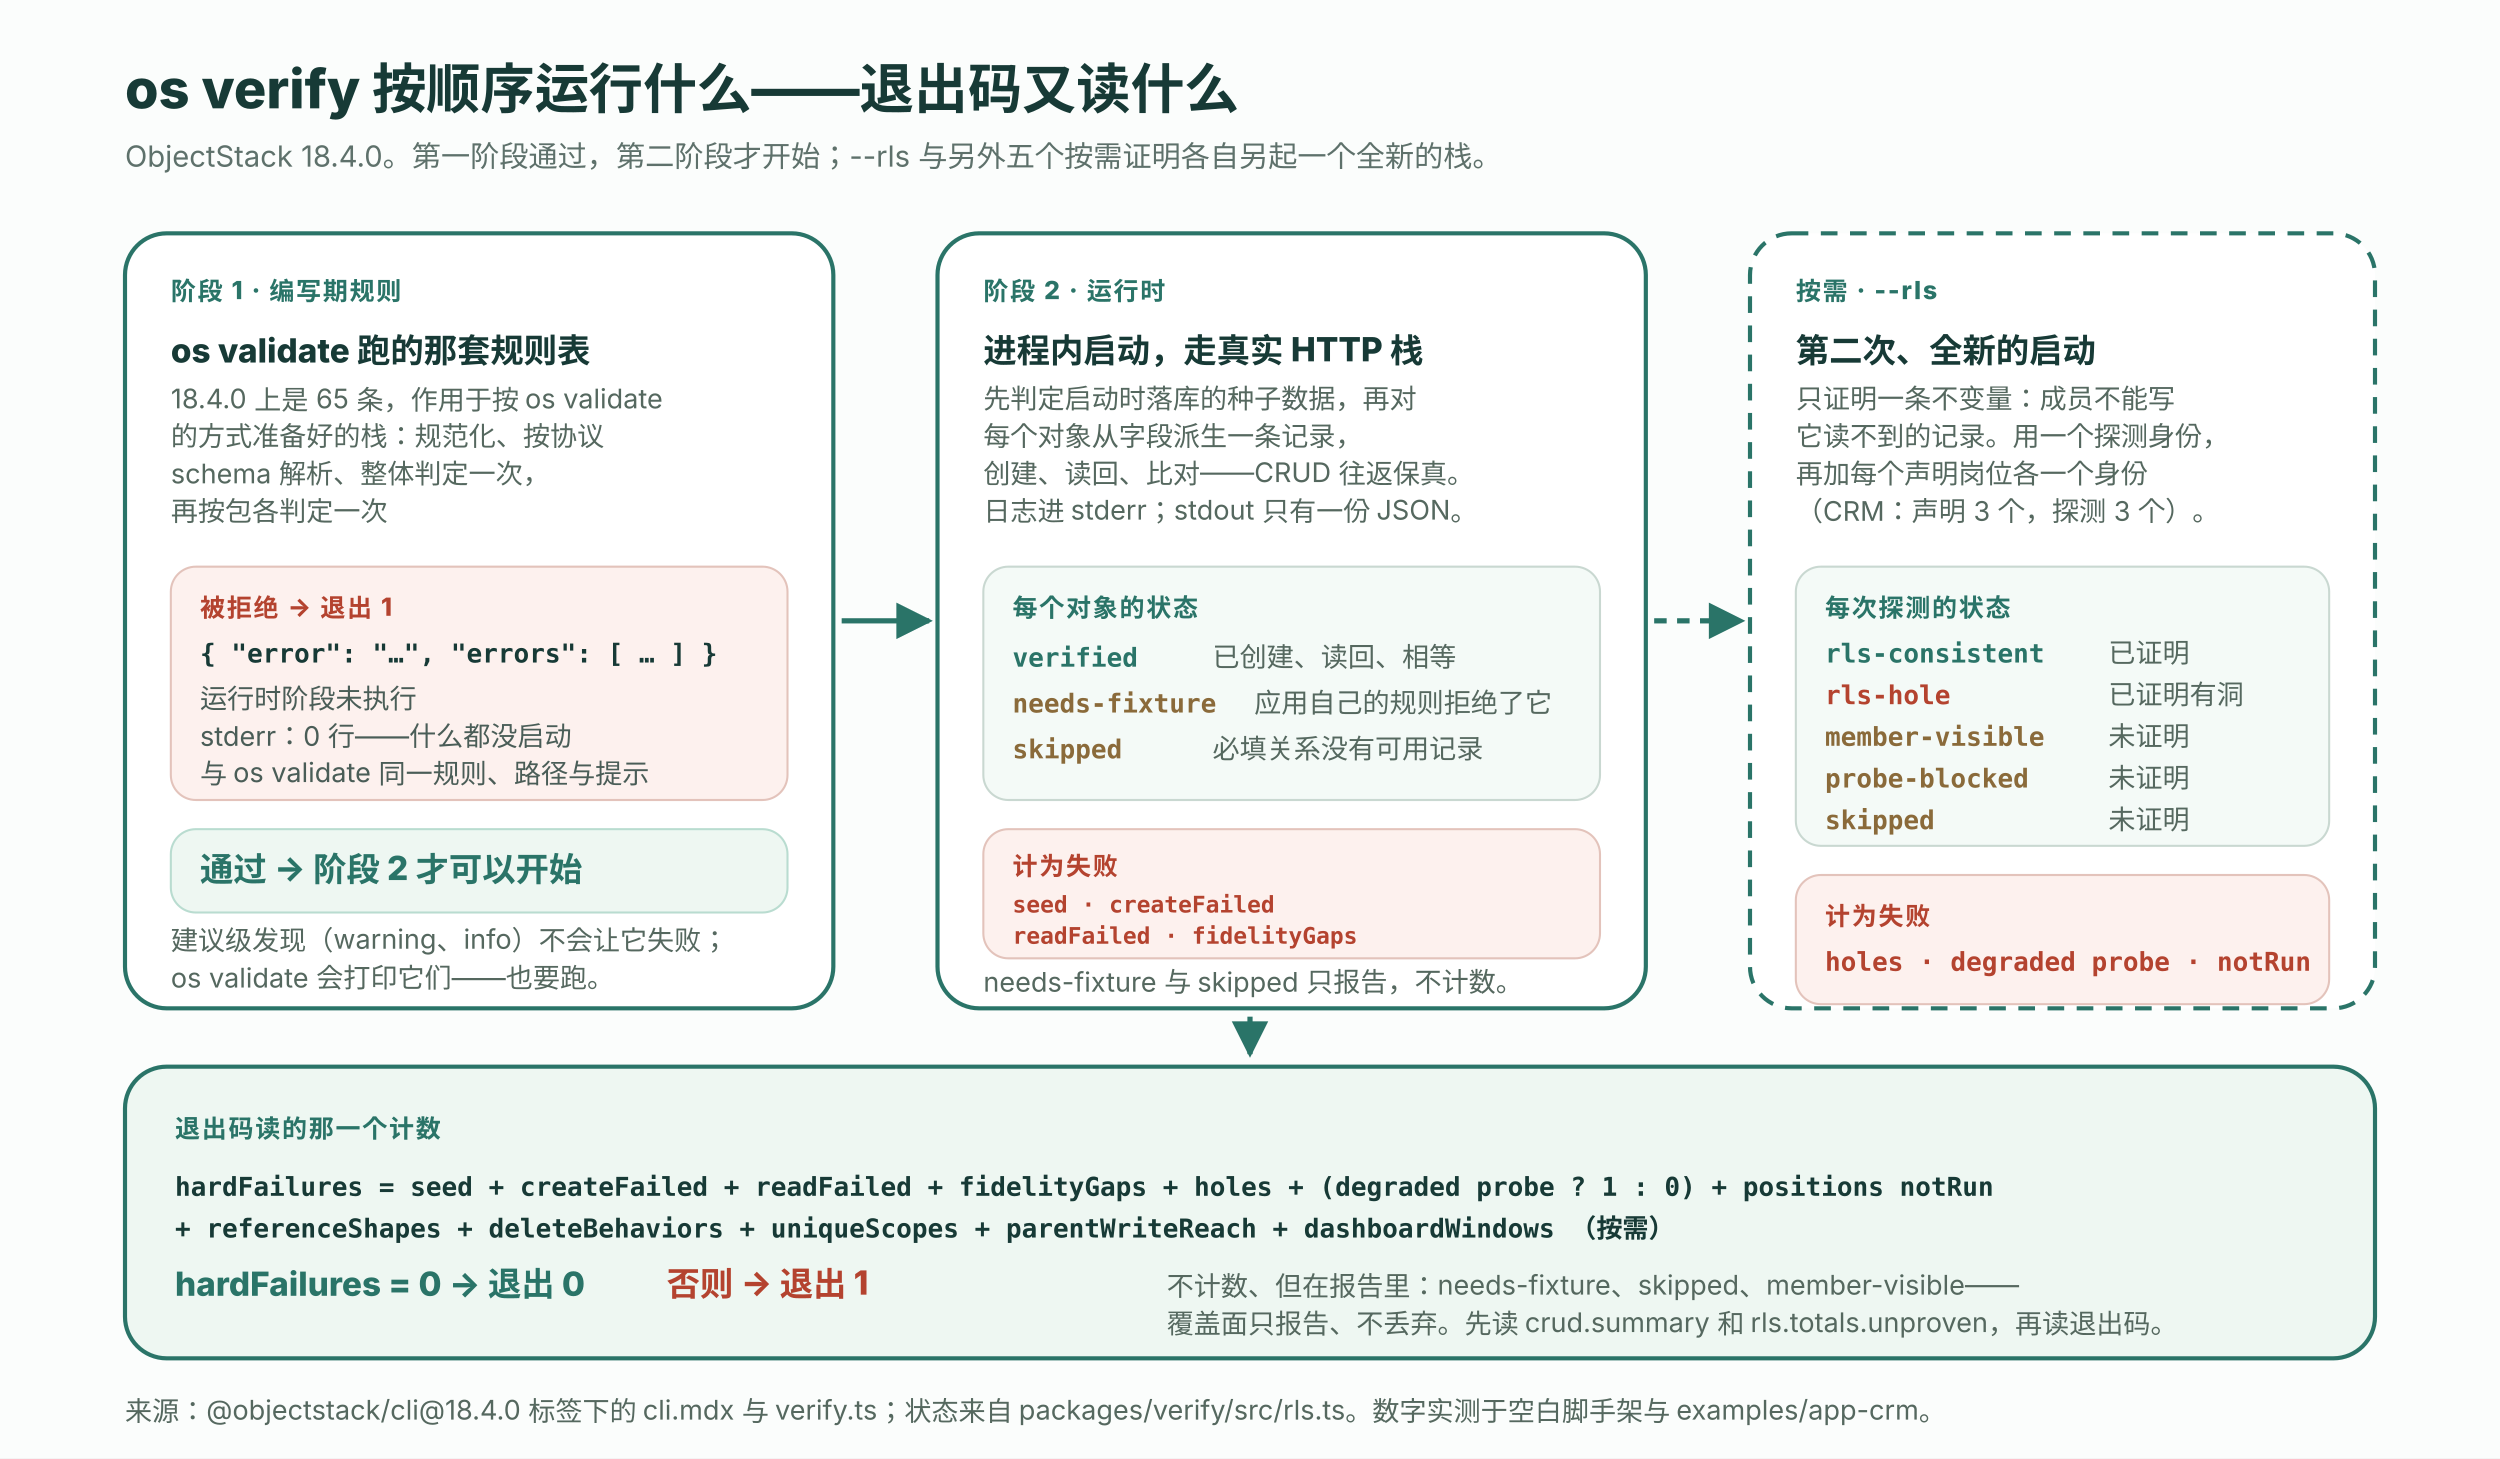
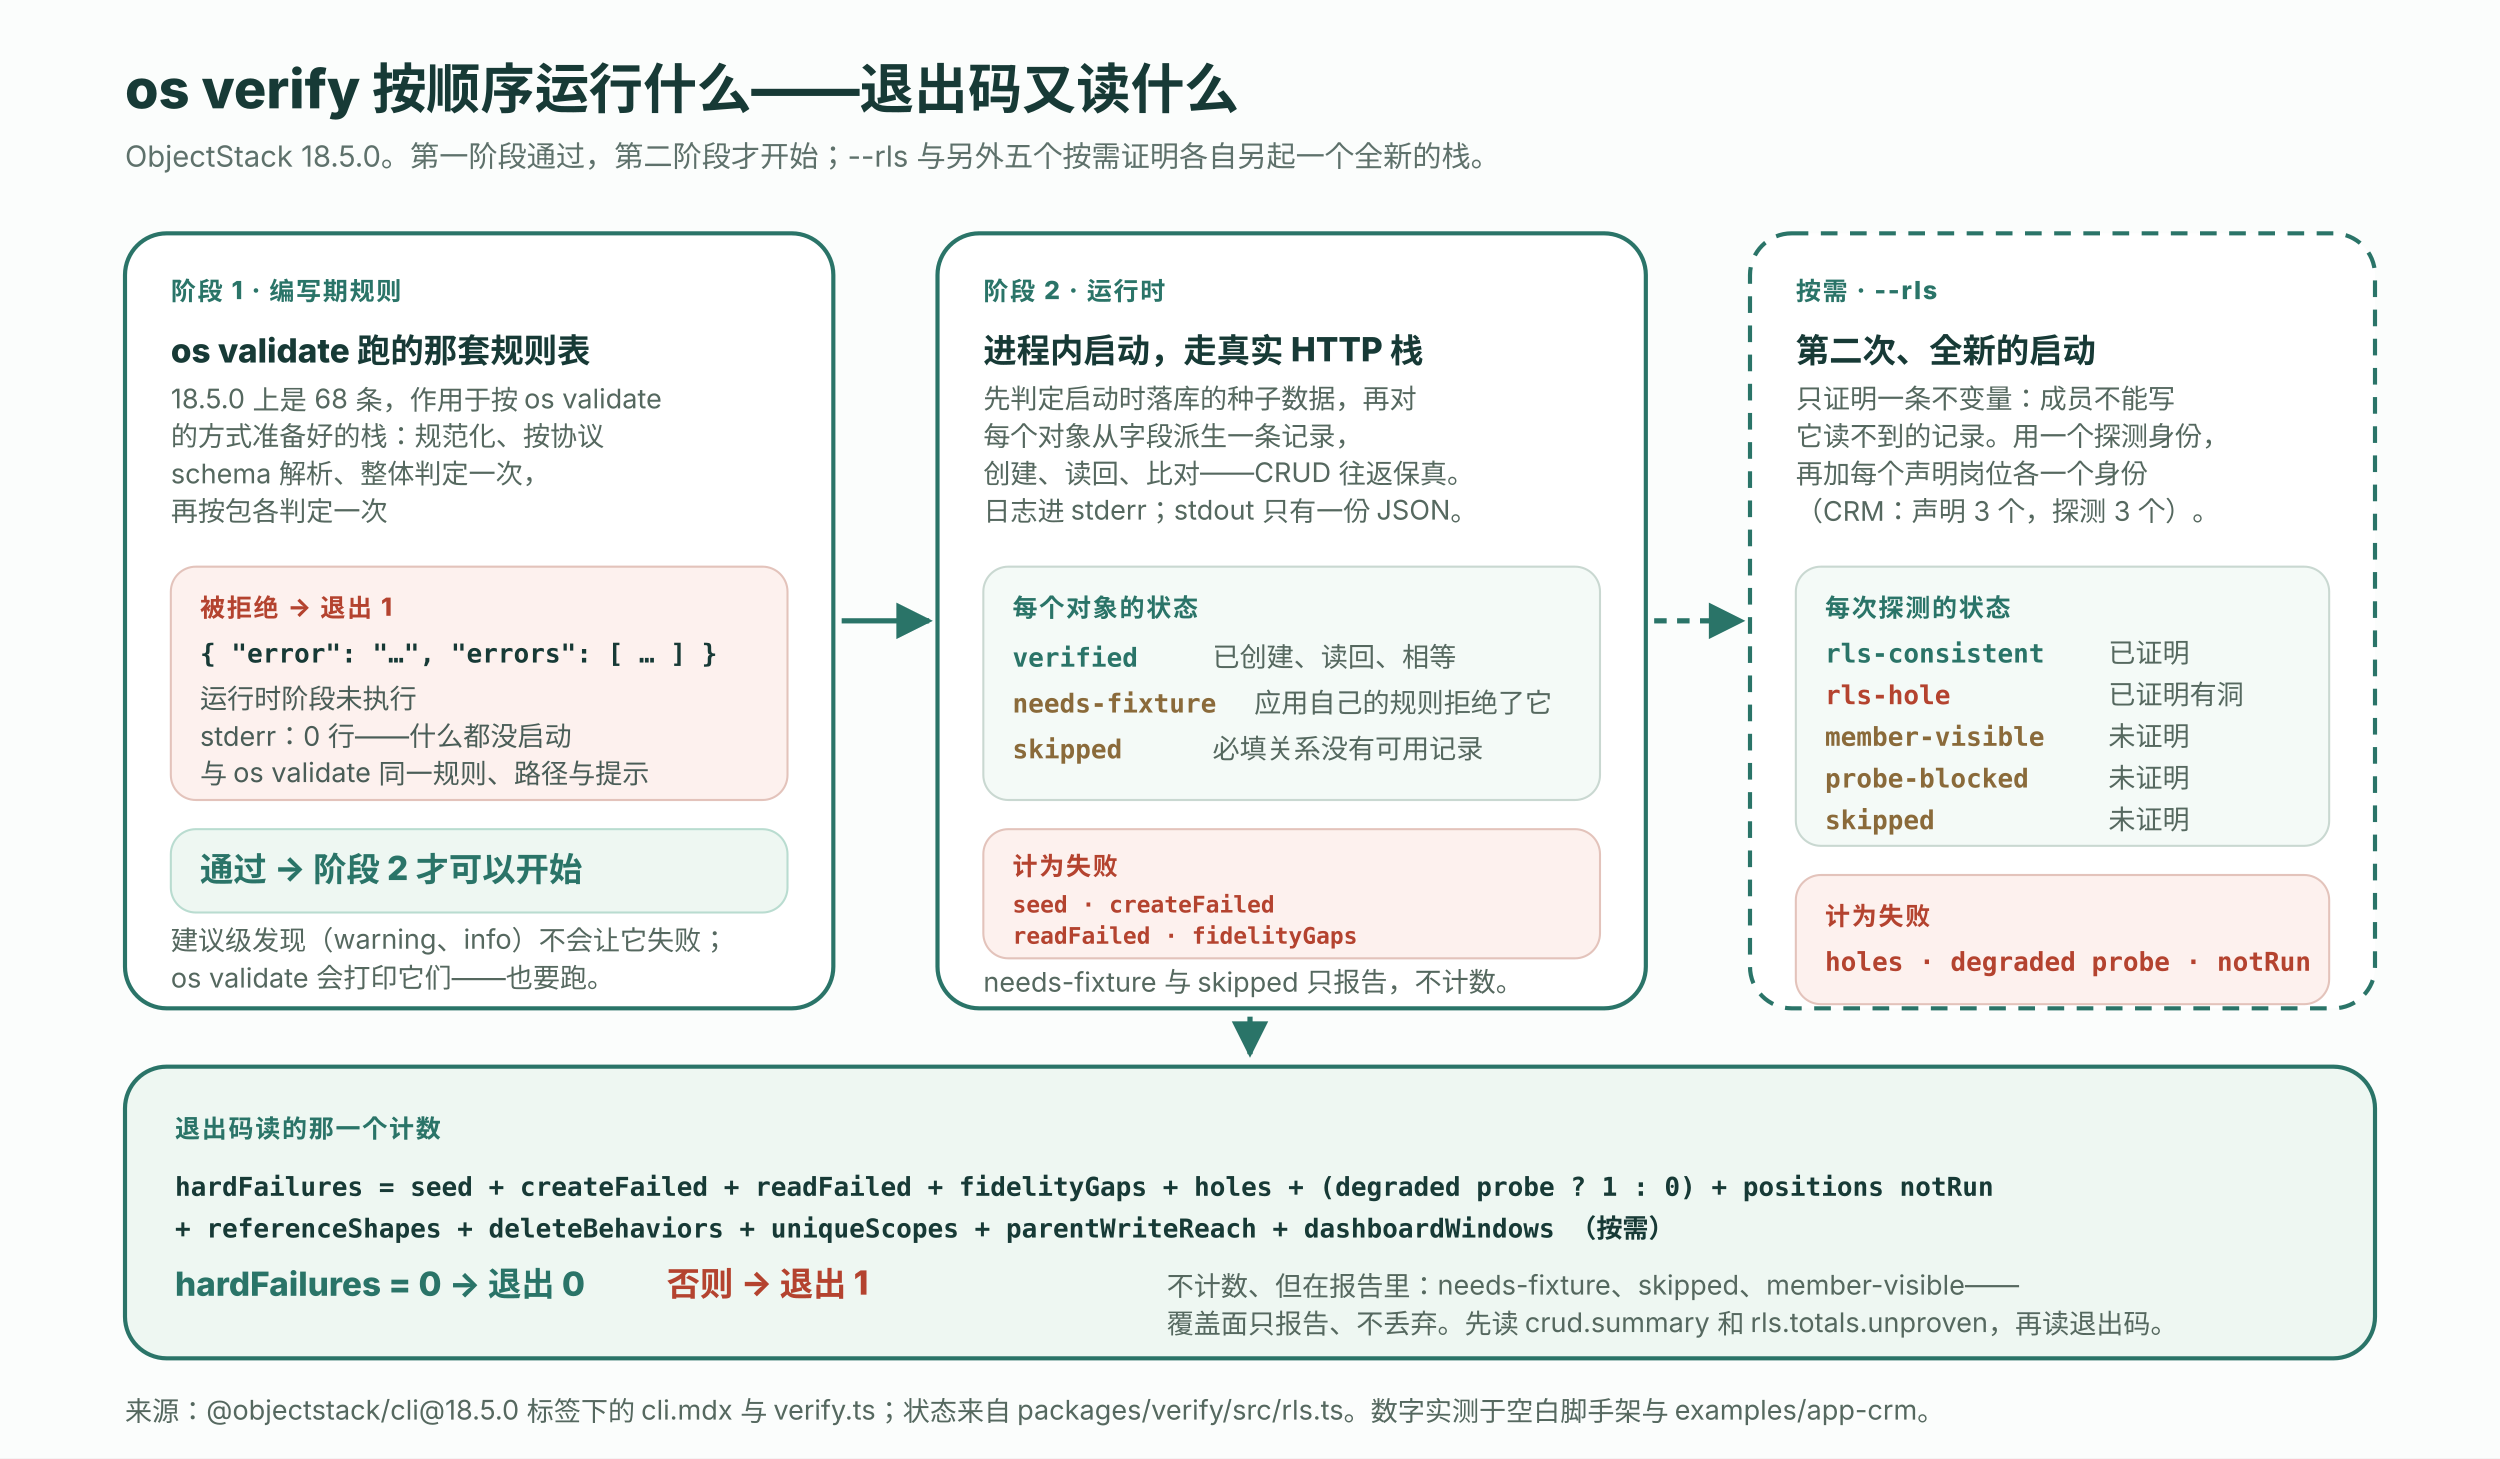
- <svg xmlns="http://www.w3.org/2000/svg" viewBox="0 0 1200 700" role="img" aria-label="18.4.0 上 os verify 按顺序运行什么、退出码读什么。阶段 1 编写期规则：os validate 跑的那套规则表，65 条；被拒绝即退出 1，stdout 上是 error 与 errors[]，stderr 零行，运行时阶段不执行。阶段 2 运行时：进程内启动，判定种子，每个对象派生一条记录、经真实 HTTP 栈创建、读回、比对；丢弃的种子记录与创建、读取、保真失败计数。按需 --rls：证明成员不能写它读不到的记录，用一个探测身份和每个声明岗位各一个身份；rls-consistent 与 rls-hole 为已证明，其余为未证明。另有五个按需证明族，各自计入 hardFailures。hardFailures 共十二项，为 0 时退出 0；needs-fixture、skipped、member-visible 只报告、不计数">
+ <svg xmlns="http://www.w3.org/2000/svg" viewBox="0 0 1200 700" role="img" aria-label="18.5.0 上 os verify 按顺序运行什么、退出码读什么。阶段 1 编写期规则：os validate 跑的那套规则表，68 条；被拒绝即退出 1，stdout 上是 error 与 errors[]，stderr 零行，运行时阶段不执行。阶段 2 运行时：进程内启动，判定种子，每个对象派生一条记录、经真实 HTTP 栈创建、读回、比对；丢弃的种子记录与创建、读取、保真失败计数。按需 --rls：证明成员不能写它读不到的记录，用一个探测身份和每个声明岗位各一个身份；rls-consistent 与 rls-hole 为已证明，其余为未证明。另有五个按需证明族，各自计入 hardFailures。hardFailures 共十二项，为 0 时退出 0；needs-fixture、skipped、member-visible 只报告、不计数">
  <defs>
    <marker id="arr" viewBox="0 0 10 10" refX="9" refY="5" markerWidth="7" markerHeight="7" orient="auto-start-reverse">
      <path d="M0 0 L10 5 L0 10 z" fill="#2a7468" />
    </marker>
    <style>
      text{font-family:-apple-system,BlinkMacSystemFont,"Segoe UI",sans-serif;fill:#173a36}
      .h{font-size:26px;font-weight:780}
      .note{font-size:14px;fill:#5e716b}
      .cap{font-size:12px;font-weight:780;letter-spacing:.07em;fill:#2a7468}
      .label{font-size:16px;font-weight:760}
      .small{font-size:13px;fill:#55685f}
      .mono{font-family:ui-monospace,SFMono-Regular,Menlo,monospace;font-size:12.5px;font-weight:600;fill:#173a36}
      .ok{fill:#2a7468}
      .red{fill:#b4432f}
      .amber{fill:#8a6a3a}
    </style>
  </defs>
  <rect width="1200" height="700" fill="#fbfdfc" />
  <text x="60" y="52" class="h">os verify 按顺序运行什么——退出码又读什么</text>
-   <text x="60" y="80" class="note">ObjectStack 18.4.0。第一阶段通过，第二阶段才开始；--rls 与另外五个按需证明各自另起一个全新的栈。</text>
+   <text x="60" y="80" class="note">ObjectStack 18.5.0。第一阶段通过，第二阶段才开始；--rls 与另外五个按需证明各自另起一个全新的栈。</text>
  <g transform="translate(60 112)">
    <rect width="340" height="372" rx="20" fill="#ffffff" stroke="#2a7468" stroke-width="2" />
    <text x="22" y="32" class="cap">阶段 1 · 编写期规则</text>
    <text x="22" y="62" class="label">os validate 跑的那套规则表</text>
-     <text x="22" y="84" class="small">18.4.0 上是 65 条，作用于按 os validate</text>
+     <text x="22" y="84" class="small">18.5.0 上是 68 条，作用于按 os validate</text>
    <text x="22" y="102" class="small">的方式准备好的栈：规范化、按协议</text>
    <text x="22" y="120" class="small">schema 解析、整体判定一次，</text>
    <text x="22" y="138" class="small">再按包各判定一次</text>
    <g transform="translate(22 160)">
      <rect width="296" height="112" rx="12" fill="#fdf1ee" stroke="#e3c3bb" />
      <text x="14" y="24" class="cap red">被拒绝 → 退出 1</text>
      <text x="14" y="46" class="mono">{ "error": "…", "errors": [ … ] }</text>
      <text x="14" y="68" class="small" style="fill:#4a5d57">运行时阶段未执行</text>
      <text x="14" y="86" class="small" style="fill:#4a5d57">stderr：0 行——什么都没启动</text>
      <text x="14" y="104" class="small" style="fill:#4a5d57">与 os validate 同一规则、路径与提示</text>
    </g>
    <g transform="translate(22 286)">
      <rect width="296" height="40" rx="12" fill="#eef7f2" stroke="#b9dcd0" />
      <text x="14" y="25" class="label ok">通过 → 阶段 2 才可以开始</text>
    </g>
    <text x="22" y="344" class="small">建议级发现（warning、info）不会让它失败；</text>
    <text x="22" y="362" class="small">os validate 会打印它们——也要跑。</text>
  </g>
  <line x1="404" y1="298" x2="446" y2="298" stroke="#2a7468" stroke-width="2.5" marker-end="url(#arr)" />
  <g transform="translate(450 112)">
    <rect width="340" height="372" rx="20" fill="#ffffff" stroke="#2a7468" stroke-width="2" />
    <text x="22" y="32" class="cap">阶段 2 · 运行时</text>
    <text x="22" y="62" class="label">进程内启动，走真实 HTTP 栈</text>
    <text x="22" y="84" class="small">先判定启动时落库的种子数据，再对</text>
    <text x="22" y="102" class="small">每个对象从字段派生一条记录，</text>
    <text x="22" y="120" class="small">创建、读回、比对——CRUD 往返保真。</text>
    <text x="22" y="138" class="small">日志进 stderr；stdout 只有一份 JSON。</text>
    <g transform="translate(22 160)">
      <rect width="296" height="112" rx="12" fill="#f4faf7" stroke="#c9d8d1" />
      <text x="14" y="24" class="cap">每个对象的状态</text>
      <text x="14" y="48" class="mono ok">verified</text>
      <text x="110" y="48" class="small">已创建、读回、相等</text>
      <text x="14" y="70" class="mono amber">needs-fixture</text>
      <text x="130" y="70" class="small">应用自己的规则拒绝了它</text>
      <text x="14" y="92" class="mono amber">skipped</text>
      <text x="110" y="92" class="small">必填关系没有可用记录</text>
    </g>
    <g transform="translate(22 286)">
      <rect width="296" height="62" rx="12" fill="#fdf1ee" stroke="#e3c3bb" />
      <text x="14" y="22" class="cap red">计为失败</text>
      <text x="14" y="40" class="mono red" style="font-size:11px">seed · createFailed</text>
      <text x="14" y="55" class="mono red" style="font-size:11px">readFailed · fidelityGaps</text>
    </g>
    <text x="22" y="364" class="small">needs-fixture 与 skipped 只报告，不计数。</text>
  </g>
  <line x1="794" y1="298" x2="836" y2="298" stroke="#2a7468" stroke-width="2.5" stroke-dasharray="6 5" marker-end="url(#arr)" />
  <g transform="translate(840 112)">
    <rect width="300" height="372" rx="20" fill="#ffffff" stroke="#2a7468" stroke-width="2" stroke-dasharray="8 6" />
    <text x="22" y="32" class="cap">按需 · --rls</text>
    <text x="22" y="62" class="label">第二次、全新的启动</text>
    <text x="22" y="84" class="small">只证明一条不变量：成员不能写</text>
    <text x="22" y="102" class="small">它读不到的记录。用一个探测身份，</text>
    <text x="22" y="120" class="small">再加每个声明岗位各一个身份</text>
    <text x="22" y="138" class="small">（CRM：声明 3 个，探测 3 个）。</text>
    <g transform="translate(22 160)">
      <rect width="256" height="134" rx="12" fill="#f4faf7" stroke="#c9d8d1" />
      <text x="14" y="24" class="cap">每次探测的状态</text>
      <text x="14" y="46" class="mono ok">rls-consistent</text>
      <text x="150" y="46" class="small">已证明</text>
      <text x="14" y="66" class="mono red">rls-hole</text>
      <text x="150" y="66" class="small">已证明有洞</text>
      <text x="14" y="86" class="mono amber">member-visible</text>
      <text x="150" y="86" class="small">未证明</text>
      <text x="14" y="106" class="mono amber">probe-blocked</text>
      <text x="150" y="106" class="small">未证明</text>
      <text x="14" y="126" class="mono amber">skipped</text>
      <text x="150" y="126" class="small">未证明</text>
    </g>
    <g transform="translate(22 308)">
      <rect width="256" height="62" rx="12" fill="#fdf1ee" stroke="#e3c3bb" />
      <text x="14" y="24" class="cap red">计为失败</text>
      <text x="14" y="46" class="mono red">holes · degraded probe · notRun</text>
    </g>
  </g>
  <line x1="600" y1="488" x2="600" y2="506" stroke="#2a7468" stroke-width="2.5" marker-end="url(#arr)" />
  <g transform="translate(60 512)">
    <rect width="1080" height="140" rx="20" fill="#eef7f2" stroke="#2a7468" stroke-width="2" />
    <text x="24" y="34" class="cap">退出码读的那一个计数</text>
    <text x="24" y="62" class="mono">hardFailures = seed + createFailed + readFailed + fidelityGaps + holes + (degraded probe ? 1 : 0) + positions notRun</text>
    <text x="24" y="82" class="mono">  + referenceShapes + deleteBehaviors + uniqueScopes + parentWriteReach + dashboardWindows   （按需）</text>
    <text x="24" y="110" class="label ok">hardFailures = 0 → 退出 0</text>
    <text x="260" y="110" class="label red">否则 → 退出 1</text>
    <text x="500" y="110" class="small">不计数、但在报告里：needs-fixture、skipped、member-visible——</text>
    <text x="500" y="128" class="small">覆盖面只报告、不丢弃。先读 crud.summary 和 rls.totals.unproven，再读退出码。</text>
  </g>
-   <text x="60" y="682" class="small">来源：@objectstack/cli@18.4.0 标签下的 cli.mdx 与 verify.ts；状态来自 packages/verify/src/rls.ts。数字实测于空白脚手架与 examples/app-crm。</text>
+   <text x="60" y="682" class="small">来源：@objectstack/cli@18.5.0 标签下的 cli.mdx 与 verify.ts；状态来自 packages/verify/src/rls.ts。数字实测于空白脚手架与 examples/app-crm。</text>
</svg>
